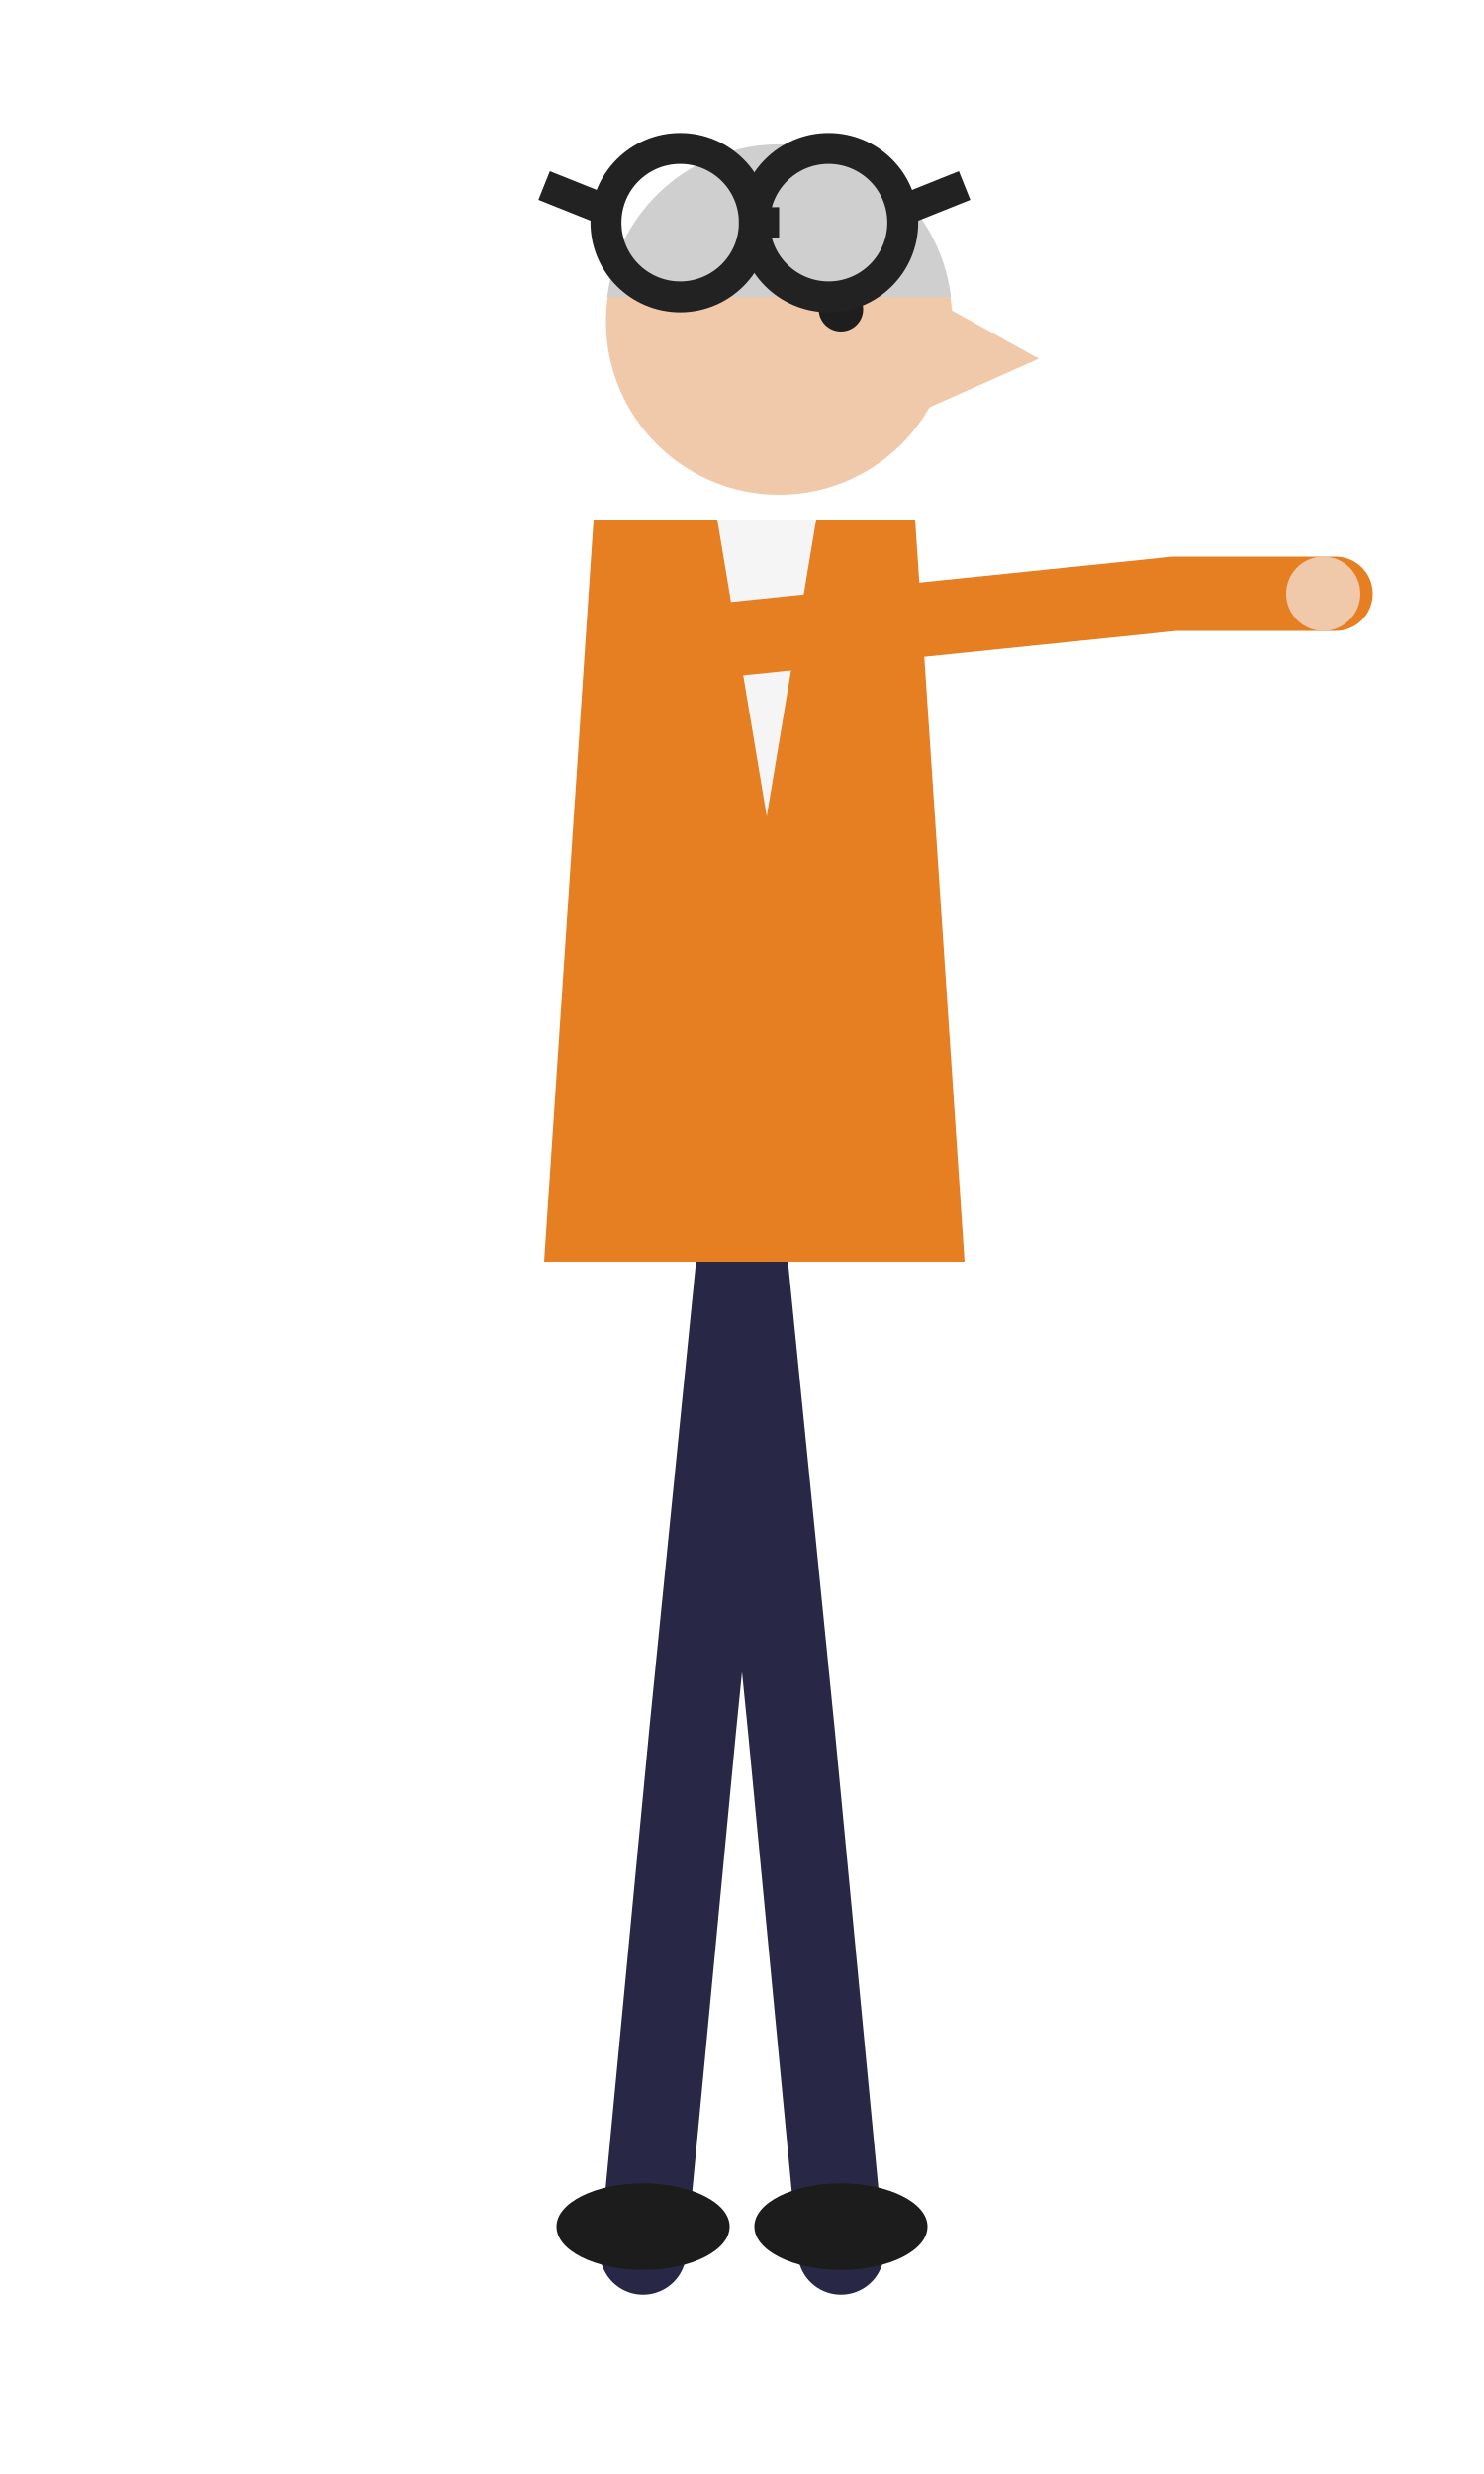
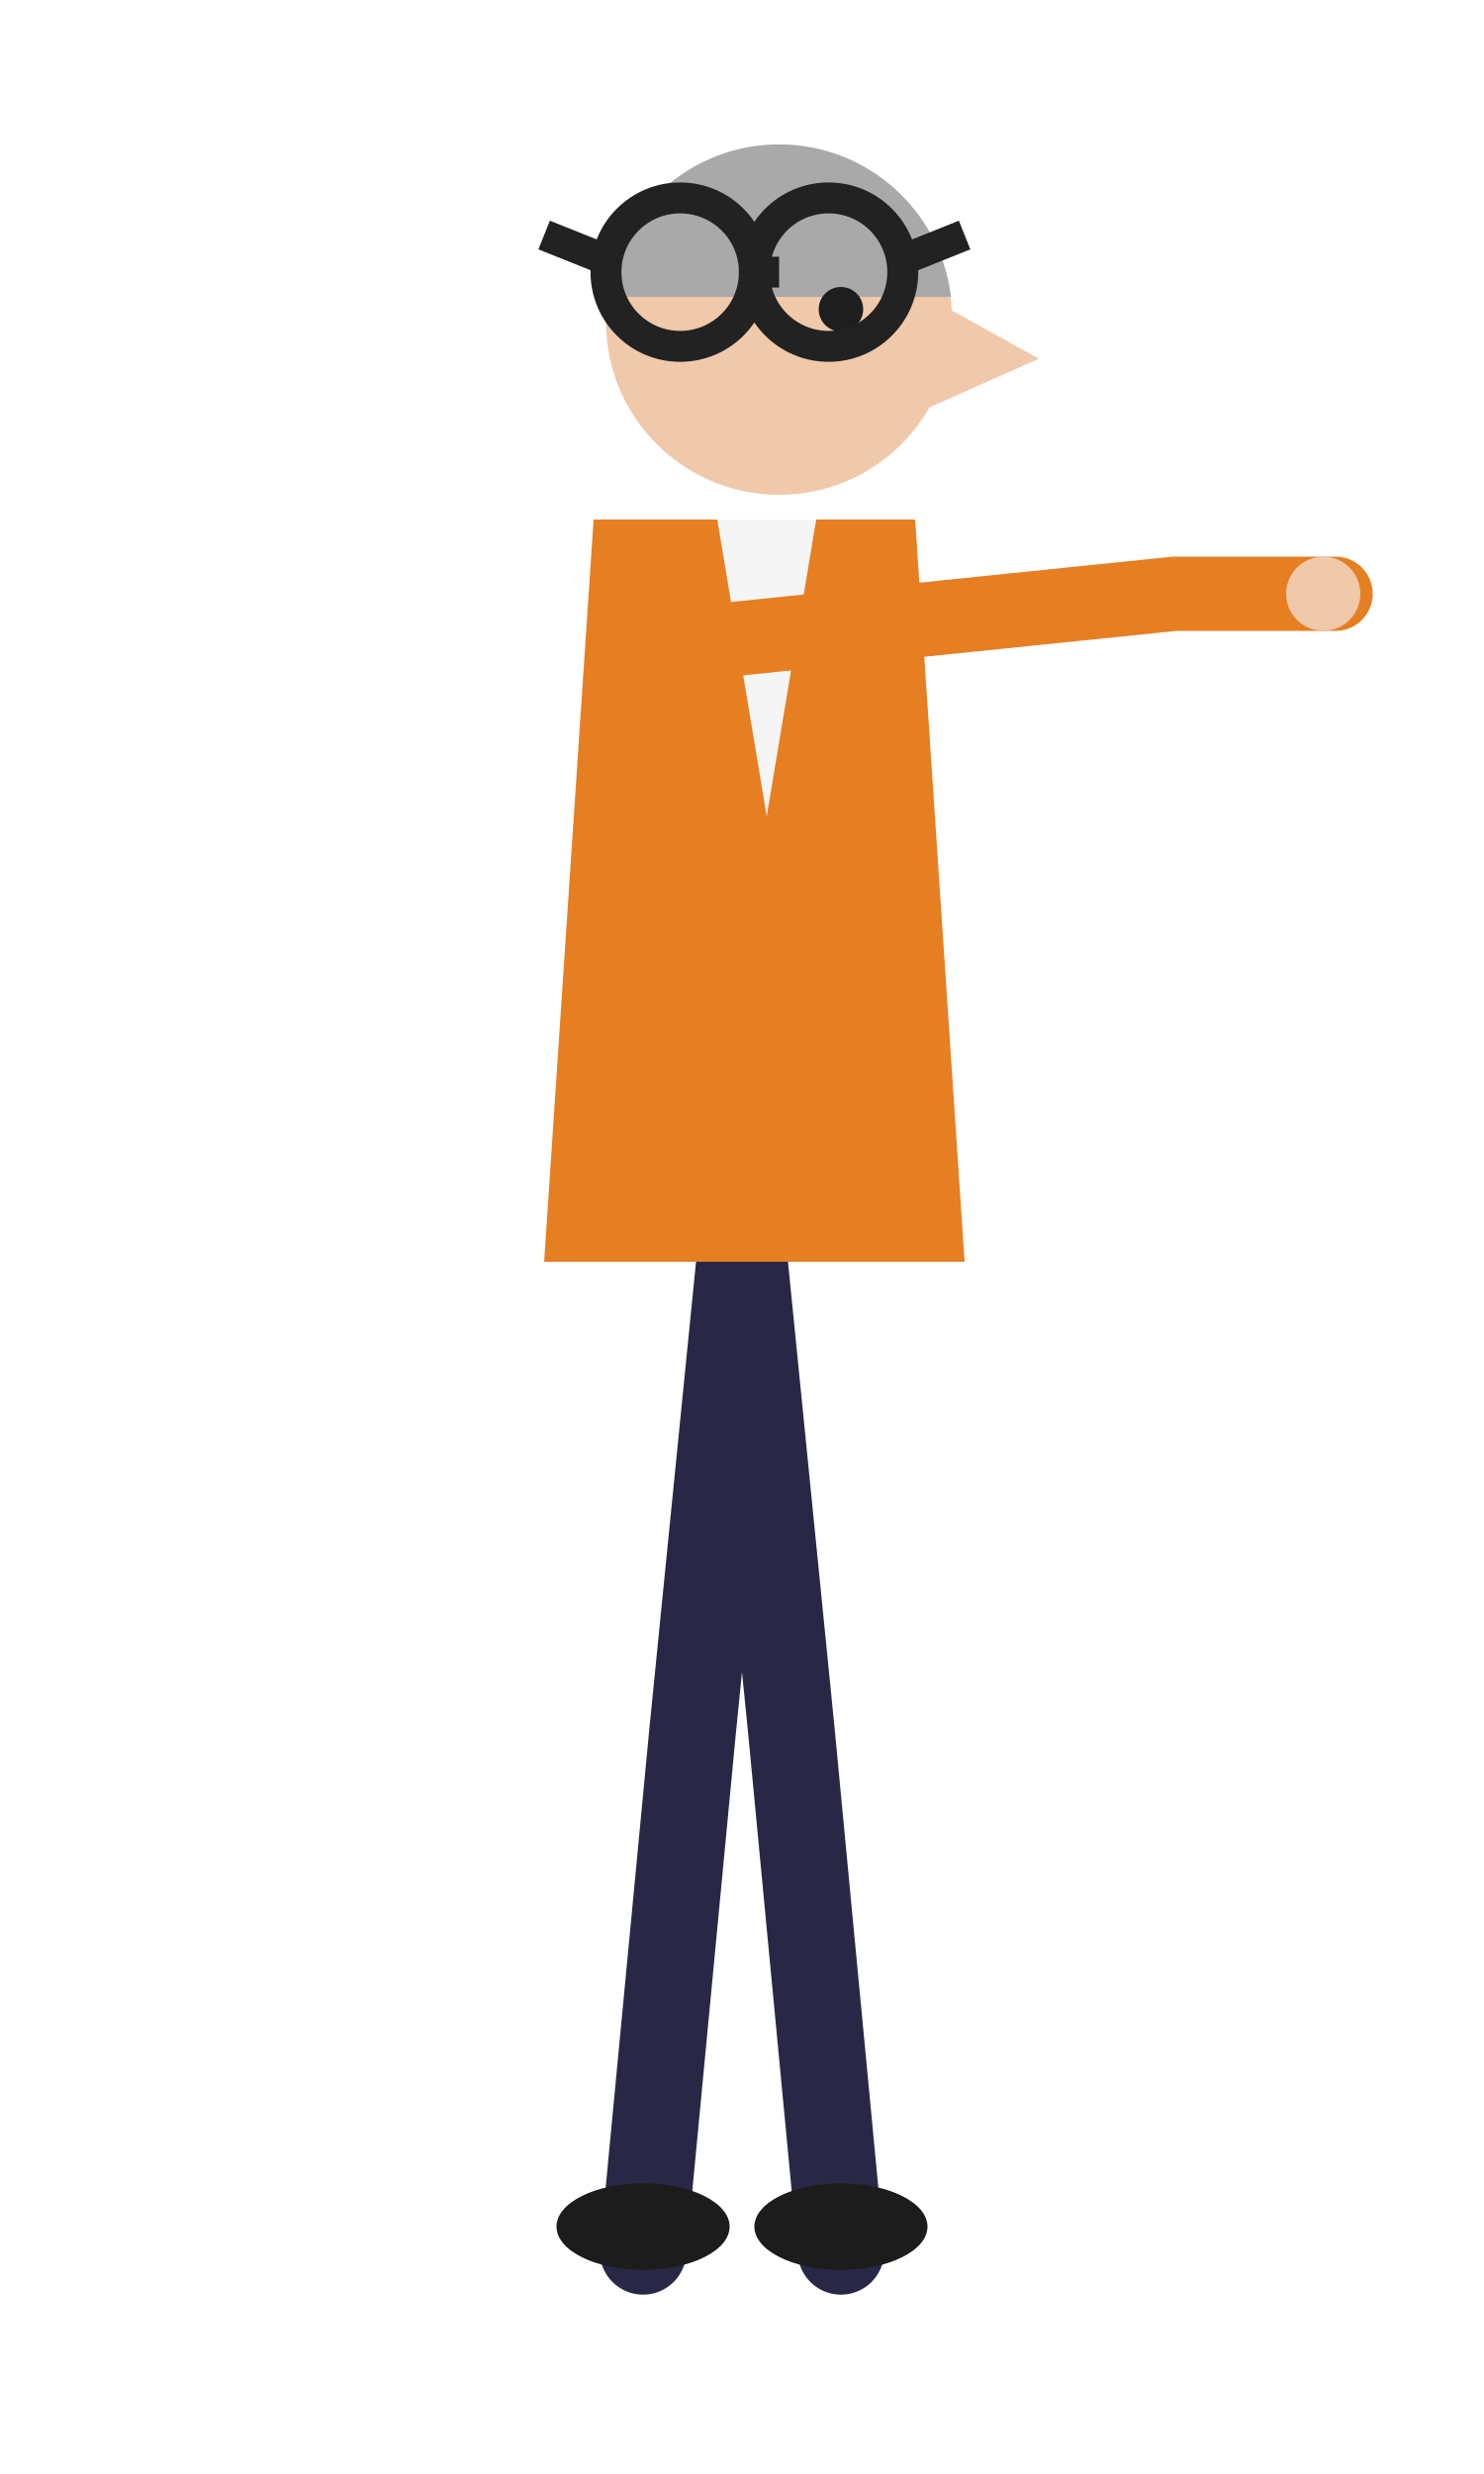
<svg xmlns="http://www.w3.org/2000/svg" viewBox="0 0 120 200" width="120" height="200">
  <g stroke="#282846" stroke-width="7" stroke-linecap="round" fill="none" stroke-linejoin="round">
    <path d="M60 100 L64 140 L68 182 M60 100 L56 140 L52 182" />
  </g>
  <ellipse cx="68" cy="180" rx="7" ry="3.5" fill="#1c1c1c" />
  <ellipse cx="52" cy="180" rx="7" ry="3.5" fill="#1c1c1c" />
  <path d="M48 42 L74 42 L78 102 L44 102 Z" fill="#e67e22" />
  <path d="M58 42 L66 42 L62 66 Z" fill="#f5f5f5" />
  <g stroke="#e67e22" stroke-width="6" stroke-linecap="round" fill="none">
    <path d="M56 52 L95 48 M95 48 L108 48" />
  </g>
  <circle cx="107" cy="48" r="3" fill="#f0c8aa" />
  <circle cx="63" cy="26" r="14" fill="#f0c8aa" />
  <path d="M75 24 L84 29 L75 33 Z" fill="#f0c8aa" />
-   <path d="M49.1 24 A14 14 0 0 1 76.9 24 Z" fill="#cfcfcf" />
+   <path d="M49.1 24 A14 14 0 0 1 76.9 24 Z" fill="#a9a9a9" />
  <circle cx="68" cy="25" r="1.8" fill="#1e1e1e" />
  <g stroke="#222" stroke-width="2.5" fill="none">
-     <circle cx="55" cy="18" r="6" />
-     <circle cx="67" cy="18" r="6" />
-     <path d="M61 18 L63 18 M49 17 L44 15 M73 17 L78 15" />
+     <circle cx="55" cy="22" r="6" />
+     <circle cx="67" cy="22" r="6" />
+     <path d="M61 22 L63 22 M49 21 L44 19 M73 21 L78 19" />
  </g>
</svg>
